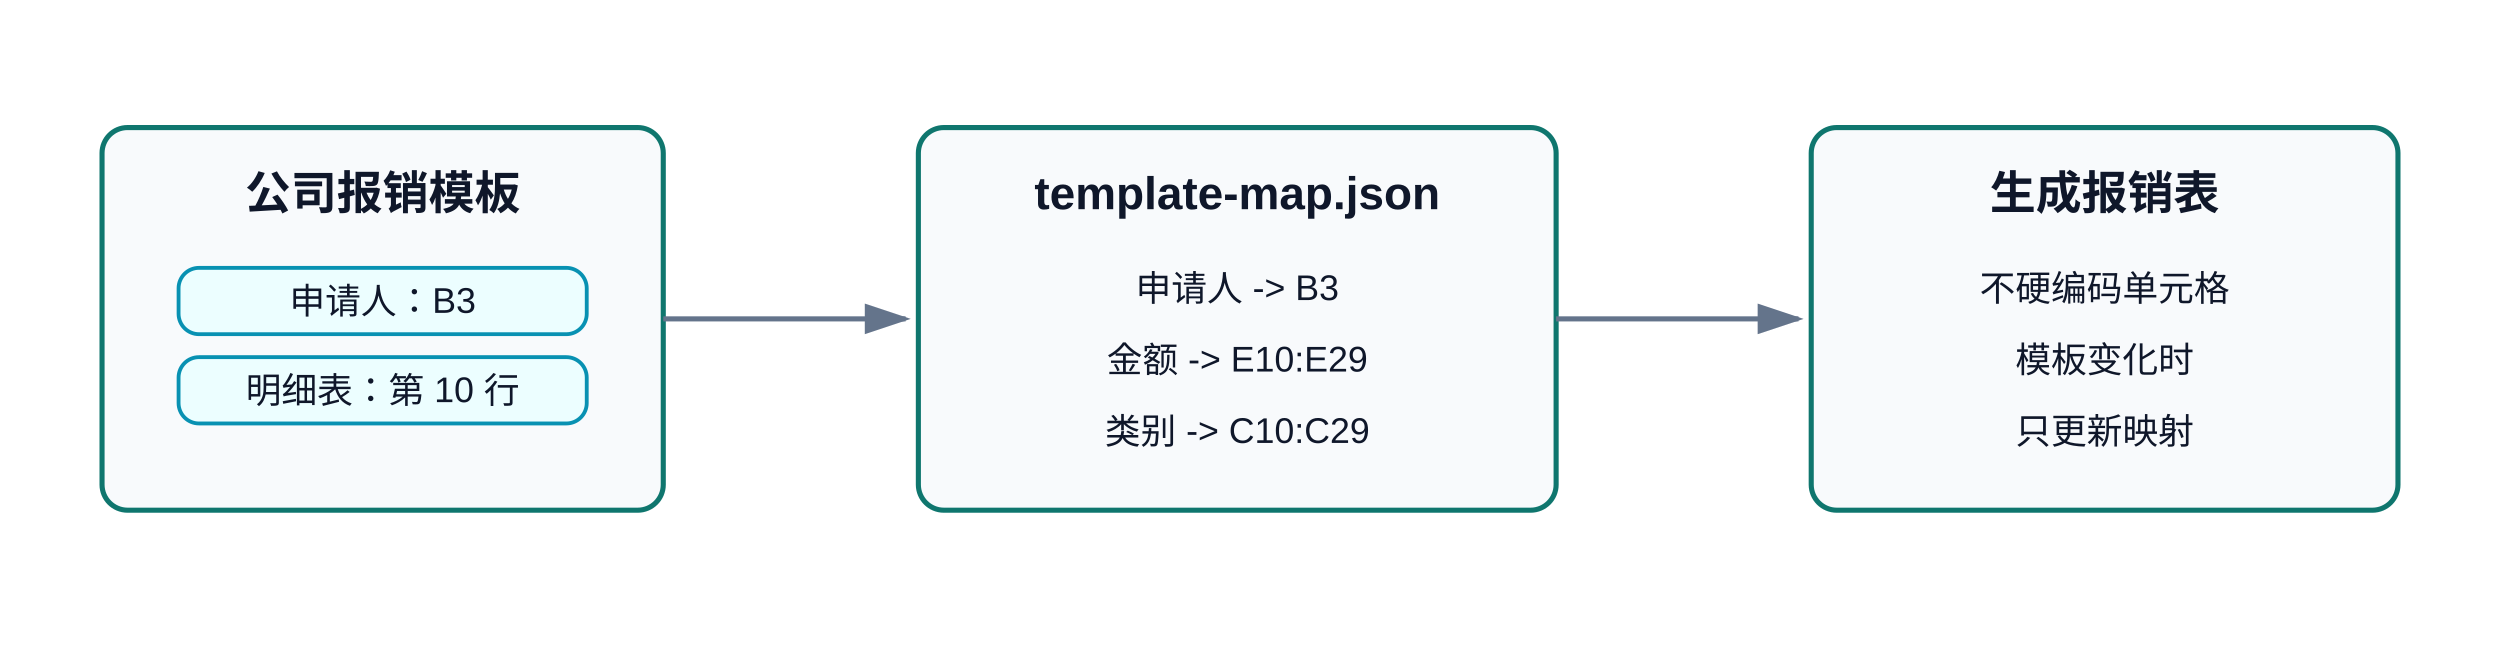
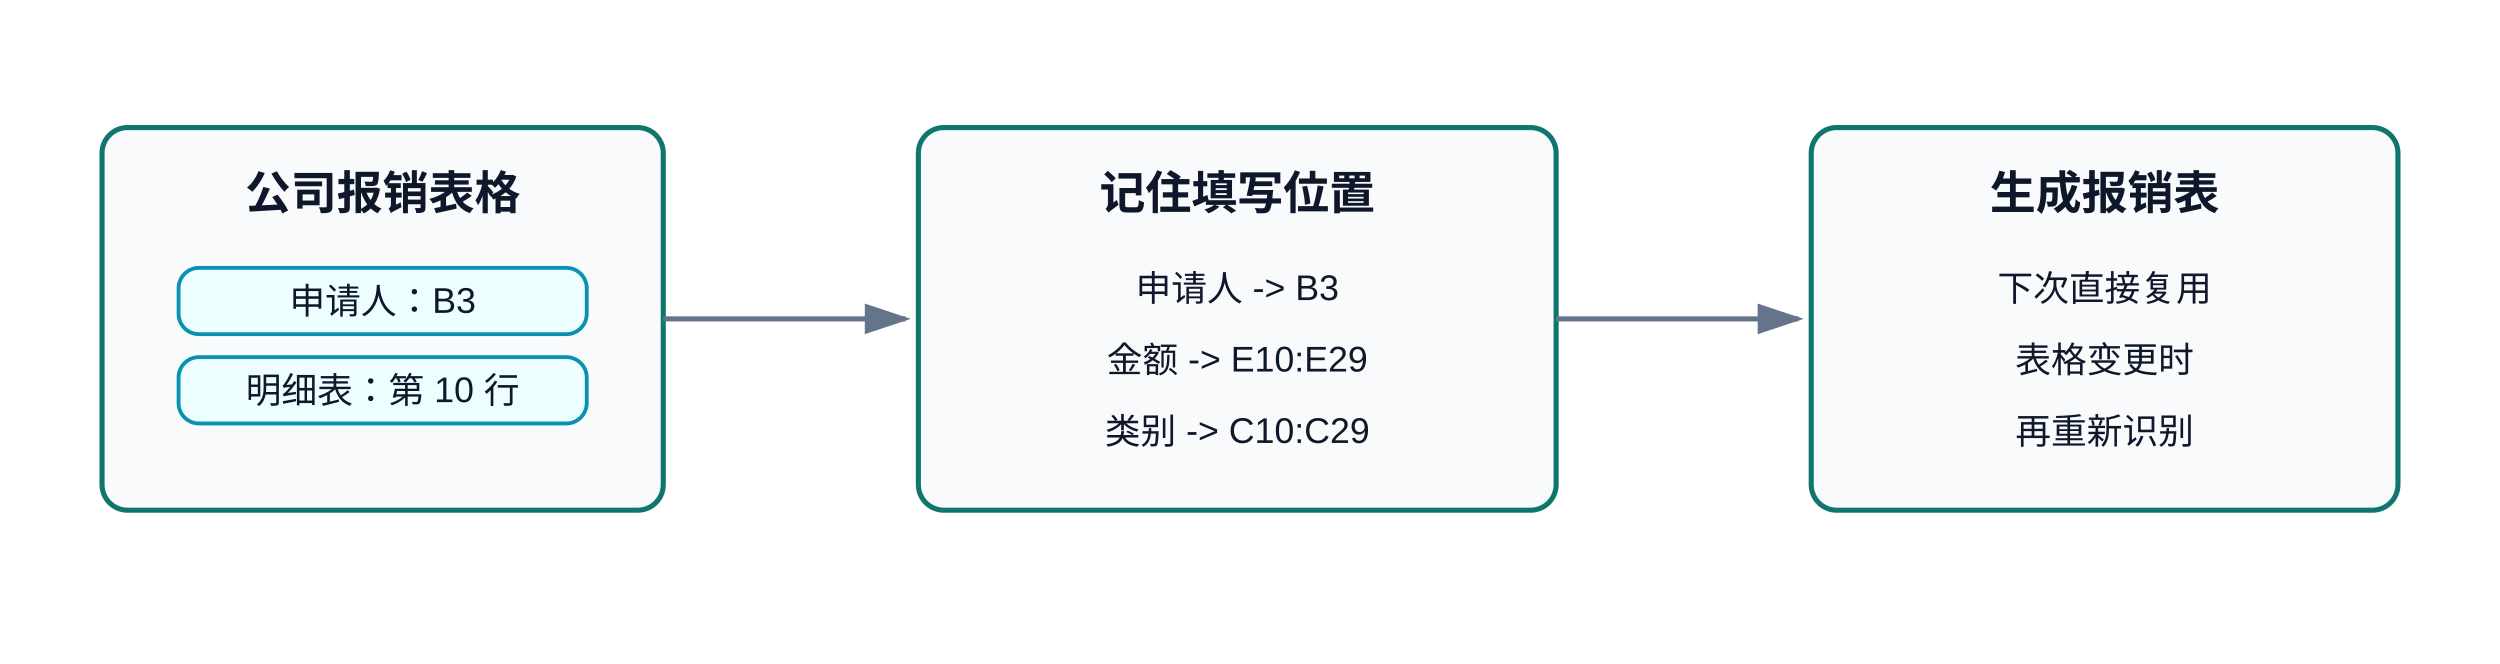
<svg xmlns="http://www.w3.org/2000/svg" width="980" height="260" viewBox="0 0 980 260" role="img" aria-label="公司模板映射">
  <defs>
    <style>
      .box{fill:#f8fafc;stroke:#0f766e;stroke-width:2;rx:10}
      .small{fill:#ecfeff;stroke:#0891b2;stroke-width:1.5;rx:8}
      .text{font-family:'Microsoft YaHei','PingFang SC',Arial,sans-serif;font-size:14px;fill:#0f172a}
      .title{font-family:'Microsoft YaHei','PingFang SC',Arial,sans-serif;font-size:18px;font-weight:700;fill:#0f172a}
      .arrow{stroke:#64748b;stroke-width:2;marker-end:url(#m)}
    </style>
    <marker id="m" markerWidth="10" markerHeight="10" refX="8" refY="3" orient="auto">
      <path d="M0,0 L0,6 L9,3 z" fill="#64748b" />
    </marker>
  </defs>
  <rect x="40" y="50" width="220" height="150" class="box" />
-   <text x="150" y="82" text-anchor="middle" class="title">公司报销模板</text>
+   <text x="150" y="82" text-anchor="middle" class="title">公司报销表格</text>
  <rect x="70" y="105" width="160" height="26" class="small" />
  <text x="150" y="123" text-anchor="middle" class="text">申请人：B3</text>
  <rect x="70" y="140" width="160" height="26" class="small" />
  <text x="150" y="158" text-anchor="middle" class="text">明细表：第 10 行</text>
  <line x1="260" y1="125" x2="355" y2="125" class="arrow" />
  <rect x="360" y="50" width="250" height="150" class="box" />
-   <text x="485" y="82" text-anchor="middle" class="title">template-map.json</text>
+   <text x="485" y="82" text-anchor="middle" class="title">记住填写位置</text>
  <text x="485" y="118" text-anchor="middle" class="text">申请人 -&gt; B3</text>
  <text x="485" y="146" text-anchor="middle" class="text">金额 -&gt; E10:E29</text>
  <text x="485" y="174" text-anchor="middle" class="text">类别 -&gt; C10:C29</text>
  <line x1="610" y1="125" x2="705" y2="125" class="arrow" />
  <rect x="710" y="50" width="230" height="150" class="box" />
  <text x="825" y="82" text-anchor="middle" class="title">生成报销表</text>
-   <text x="825" y="118" text-anchor="middle" class="text">不硬编码单元格</text>
-   <text x="825" y="146" text-anchor="middle" class="text">模板变化时</text>
-   <text x="825" y="174" text-anchor="middle" class="text">只更新映射</text>
+   <text x="825" y="118" text-anchor="middle" class="text">下次直接复用</text>
+   <text x="825" y="146" text-anchor="middle" class="text">表格变更时</text>
+   <text x="825" y="174" text-anchor="middle" class="text">再重新识别</text>
</svg>
